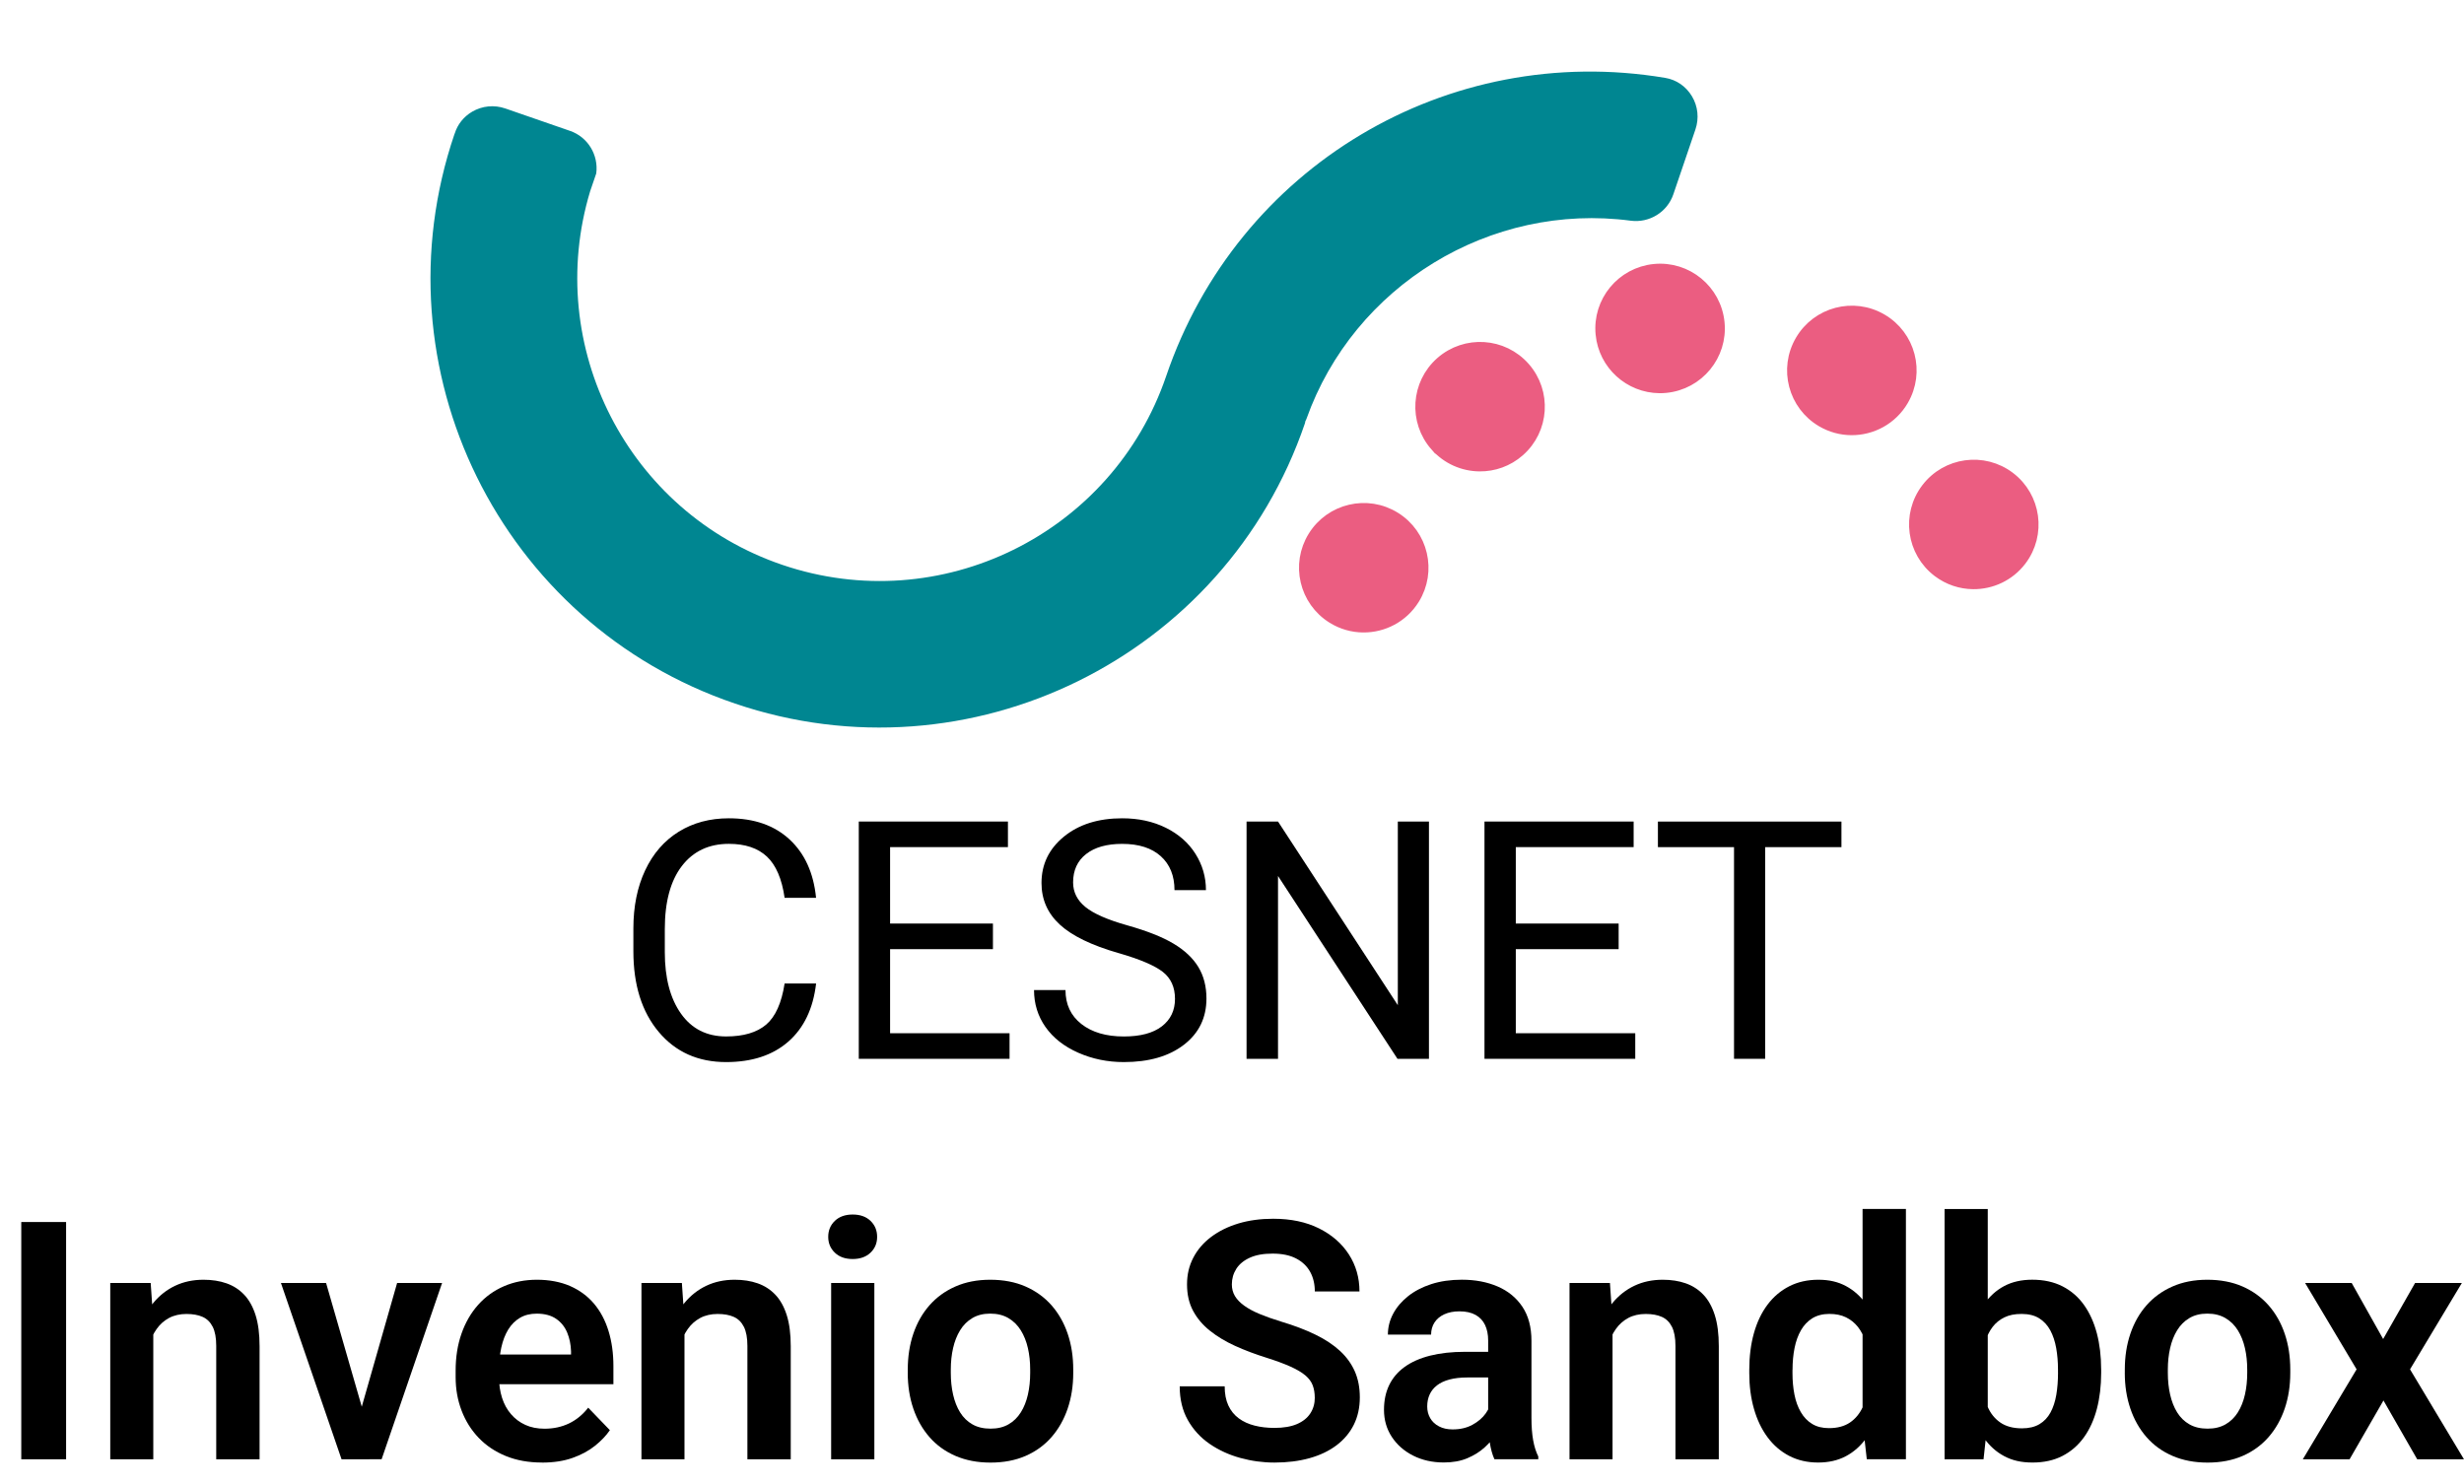
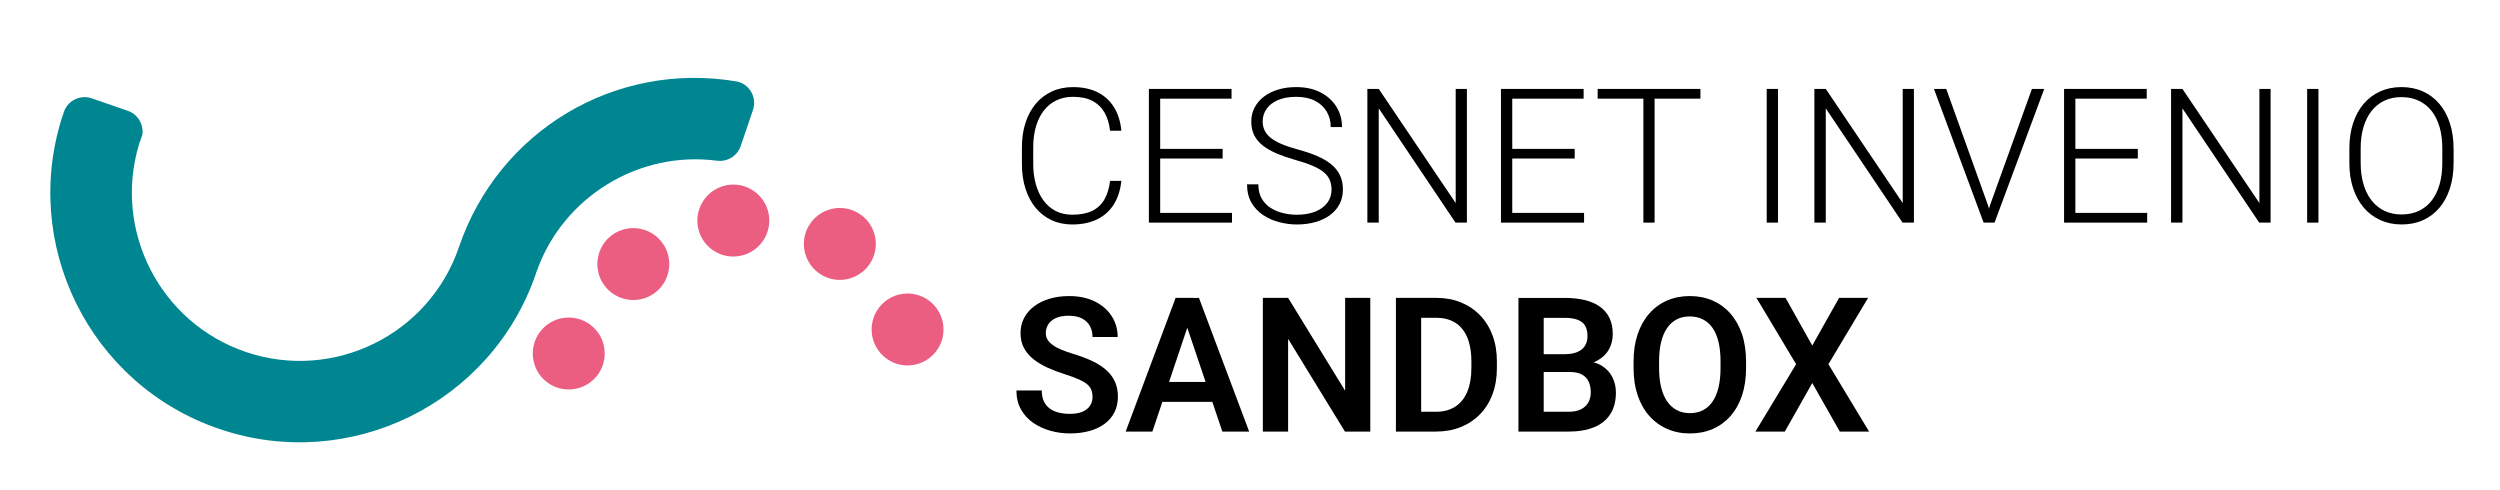
- <svg xmlns="http://www.w3.org/2000/svg" id="Vrstva_1" data-name="Vrstva 1" viewBox="0 0 851.46 512.68">
+ <svg xmlns="http://www.w3.org/2000/svg" id="Vrstva_1" data-name="Vrstva 1" viewBox="0 0 1555.29 304.55">
  <defs>
    <style>
      .cls-1 {
        fill: #eb5d81;
-         stroke: #eb5d81;
-         stroke-miterlimit: 10;
-         stroke-width: 4px;
      }

      .cls-2 {
        fill: #008691;
      }
    </style>
  </defs>
  <g>
-     <path d="M282.01,339.94c-1.01,8.67-4.22,15.37-9.6,20.08-5.39,4.71-12.55,7.07-21.49,7.07-9.69,0-17.45-3.47-23.29-10.42-5.84-6.95-8.76-16.24-8.76-27.88v-7.88c0-7.62,1.36-14.33,4.08-20.11,2.72-5.78,6.58-10.22,11.57-13.32,4.99-3.1,10.78-4.65,17.35-4.65,8.71,0,15.69,2.43,20.95,7.29,5.26,4.86,8.32,11.59,9.18,20.19h-10.87c-.94-6.55-2.98-11.3-6.11-14.24-3.14-2.94-7.52-4.41-13.15-4.41-6.91,0-12.33,2.56-16.25,7.67-3.92,5.11-5.89,12.38-5.89,21.81v7.95c0,8.91,1.86,15.99,5.58,21.25s8.92,7.89,15.6,7.89c6.01,0,10.62-1.36,13.83-4.08,3.21-2.72,5.34-7.46,6.39-14.22h10.87Z" />
-     <path d="M343.12,328.06h-35.54v29.06h41.28v8.84h-52.1v-82.01h51.54v8.84h-40.72v26.42h35.54v8.84Z" />
-     <path d="M386.49,329.41c-9.27-2.67-16.02-5.94-20.25-9.83-4.22-3.89-6.34-8.68-6.34-14.39,0-6.46,2.58-11.8,7.74-16.02,5.16-4.22,11.87-6.34,20.14-6.34,5.63,0,10.65,1.09,15.07,3.27,4.41,2.18,7.83,5.18,10.25,9.01s3.63,8.02,3.63,12.56h-10.87c0-4.97-1.58-8.88-4.73-11.73-3.15-2.84-7.6-4.27-13.35-4.27-5.33,0-9.49,1.18-12.48,3.53-2.99,2.35-4.48,5.61-4.48,9.79,0,3.35,1.42,6.18,4.25,8.49,2.83,2.31,7.66,4.43,14.48,6.35,6.81,1.92,12.15,4.03,16,6.34,3.85,2.31,6.7,5,8.56,8.08,1.86,3.08,2.79,6.7,2.79,10.87,0,6.65-2.59,11.97-7.77,15.97s-12.11,6-20.78,6c-5.63,0-10.89-1.08-15.77-3.24-4.88-2.16-8.65-5.12-11.29-8.87s-3.97-8.02-3.97-12.79h10.87c0,4.96,1.83,8.87,5.49,11.74,3.66,2.87,8.55,4.31,14.67,4.31,5.71,0,10.08-1.16,13.12-3.49s4.56-5.5,4.56-9.52-1.41-7.12-4.22-9.32-7.92-4.37-15.32-6.51Z" />
-     <path d="M493.78,365.96h-10.87l-41.28-63.19v63.19h-10.87v-82.01h10.87l41.4,63.48v-63.48h10.76v82.01Z" />
-     <path d="M559.34,328.06h-35.54v29.06h41.28v8.84h-52.1v-82.01h51.54v8.84h-40.72v26.42h35.54v8.84Z" />
-     <path d="M636.33,292.8h-26.36v73.16h-10.76v-73.16h-26.3v-8.84h63.42v8.84Z" />
-     <path d="M22.84,422.37v82.01H7.35v-82.01h15.49Z" />
-     <path d="M52.97,456.45v47.93h-14.87v-60.94h13.97l.9,13.01ZM50.61,471.71h-4.39c.04-4.43.64-8.45,1.8-12.05,1.16-3.6,2.81-6.7,4.93-9.29,2.12-2.59,4.65-4.58,7.58-5.97,2.93-1.39,6.2-2.08,9.8-2.08,2.93,0,5.58.41,7.94,1.24,2.37.83,4.4,2.14,6.11,3.94,1.71,1.8,3.02,4.16,3.94,7.07.92,2.91,1.38,6.49,1.38,10.73v39.09h-14.98v-39.2c0-2.78-.4-4.97-1.21-6.59-.81-1.61-1.97-2.76-3.49-3.44-1.52-.68-3.39-1.01-5.6-1.01s-4.29.46-6,1.38c-1.71.92-3.14,2.19-4.28,3.8-1.15,1.61-2.02,3.47-2.62,5.58-.6,2.1-.9,4.38-.9,6.82Z" />
-     <path d="M112.68,443.44l14.36,49.79.51,11.15h-9.52l-20.95-60.94h15.6ZM123.04,493.11l14.19-49.68h15.54l-20.9,60.94h-9.46l.62-11.26Z" />
-     <path d="M187.25,505.5c-4.62,0-8.77-.75-12.45-2.25-3.68-1.5-6.81-3.6-9.38-6.28-2.57-2.68-4.54-5.82-5.91-9.41-1.37-3.58-2.06-7.44-2.06-11.57v-2.25c0-4.69.68-8.96,2.03-12.81,1.35-3.85,3.27-7.16,5.75-9.94,2.48-2.78,5.44-4.92,8.9-6.42,3.45-1.5,7.27-2.25,11.43-2.25s8.13.72,11.43,2.17c3.3,1.45,6.06,3.48,8.28,6.11,2.22,2.63,3.89,5.77,5.01,9.43,1.13,3.66,1.69,7.71,1.69,12.14v6.25h-47.76v-10.25h33.12v-1.13c-.08-2.37-.53-4.53-1.35-6.5-.83-1.97-2.1-3.55-3.83-4.73-1.73-1.18-3.96-1.77-6.7-1.77-2.22,0-4.14.48-5.77,1.44s-2.98,2.31-4.06,4.06c-1.07,1.75-1.87,3.82-2.39,6.22-.53,2.4-.79,5.07-.79,8v2.25c0,2.55.35,4.92,1.04,7.1.69,2.18,1.73,4.07,3.1,5.66,1.37,1.6,3.02,2.84,4.96,3.72,1.93.88,4.14,1.32,6.62,1.32,3.12,0,5.94-.61,8.48-1.83,2.53-1.22,4.74-3.03,6.62-5.44l7.49,7.77c-1.28,1.88-2.99,3.68-5.15,5.41-2.16,1.73-4.76,3.13-7.8,4.2s-6.55,1.6-10.53,1.6Z" />
-     <path d="M236.53,456.45v47.93h-14.87v-60.94h13.97l.9,13.01ZM234.16,471.71h-4.39c.04-4.43.64-8.45,1.8-12.05,1.16-3.6,2.81-6.7,4.93-9.29,2.12-2.59,4.65-4.58,7.58-5.97,2.93-1.39,6.2-2.08,9.8-2.08,2.93,0,5.58.41,7.94,1.24,2.37.83,4.4,2.14,6.11,3.94,1.71,1.8,3.02,4.16,3.94,7.07.92,2.91,1.38,6.49,1.38,10.73v39.09h-14.98v-39.2c0-2.78-.4-4.97-1.21-6.59-.81-1.61-1.97-2.76-3.49-3.44-1.52-.68-3.39-1.01-5.6-1.01s-4.29.46-6,1.38c-1.71.92-3.14,2.19-4.28,3.8-1.15,1.61-2.02,3.47-2.62,5.58-.6,2.1-.9,4.38-.9,6.82Z" />
-     <path d="M286.2,427.5c0-2.21.76-4.06,2.28-5.52,1.52-1.46,3.58-2.2,6.17-2.2s4.65.73,6.17,2.2c1.52,1.46,2.28,3.3,2.28,5.52s-.76,4-2.28,5.46c-1.52,1.46-3.58,2.2-6.17,2.2s-4.65-.73-6.17-2.2c-1.52-1.46-2.28-3.29-2.28-5.46ZM302.14,443.44v60.94h-14.93v-60.94h14.93Z" />
-     <path d="M313.69,474.53v-1.18c0-4.47.64-8.59,1.92-12.36,1.28-3.77,3.13-7.05,5.58-9.83,2.44-2.78,5.43-4.95,8.96-6.5,3.53-1.56,7.55-2.34,12.05-2.34s8.65.78,12.19,2.34c3.55,1.56,6.54,3.73,8.98,6.5,2.44,2.78,4.3,6.05,5.58,9.83,1.28,3.77,1.92,7.89,1.92,12.36v1.18c0,4.43-.64,8.53-1.92,12.31-1.28,3.77-3.14,7.06-5.58,9.86-2.44,2.8-5.43,4.97-8.96,6.51-3.53,1.54-7.57,2.31-12.11,2.31s-8.54-.77-12.11-2.31c-3.57-1.54-6.57-3.71-9.01-6.51-2.44-2.8-4.3-6.08-5.58-9.86-1.28-3.77-1.92-7.88-1.92-12.31ZM328.56,473.35v1.18c0,2.67.26,5.16.79,7.49.53,2.33,1.33,4.38,2.42,6.14,1.09,1.77,2.51,3.15,4.25,4.14,1.75,1,3.84,1.49,6.28,1.49s4.47-.5,6.2-1.49c1.73-.99,3.14-2.37,4.25-4.14,1.11-1.76,1.92-3.81,2.45-6.14.53-2.33.79-4.82.79-7.49v-1.18c0-2.63-.26-5.1-.79-7.41-.53-2.31-1.34-4.35-2.45-6.14-1.11-1.78-2.53-3.19-4.28-4.22-1.75-1.03-3.84-1.55-6.28-1.55s-4.47.52-6.2,1.55c-1.73,1.03-3.14,2.44-4.22,4.22-1.09,1.78-1.9,3.83-2.42,6.14-.53,2.31-.79,4.78-.79,7.41Z" />
-     <path d="M454.33,483.09c0-1.58-.23-2.99-.7-4.25-.47-1.26-1.31-2.4-2.53-3.44-1.22-1.03-2.93-2.05-5.12-3.04-2.2-.99-5.02-2.04-8.48-3.13-3.83-1.2-7.4-2.55-10.7-4.05-3.3-1.5-6.21-3.25-8.7-5.24-2.5-1.99-4.44-4.29-5.83-6.9-1.39-2.61-2.08-5.64-2.08-9.1s.72-6.46,2.17-9.24c1.44-2.78,3.5-5.17,6.17-7.18,2.67-2.01,5.81-3.56,9.43-4.65,3.62-1.09,7.63-1.63,12.02-1.63,6.08,0,11.35,1.11,15.8,3.32,4.45,2.22,7.89,5.22,10.34,9.01,2.44,3.79,3.66,8.05,3.66,12.79h-15.43c0-2.55-.54-4.81-1.61-6.76-1.07-1.95-2.68-3.49-4.84-4.62-2.16-1.13-4.87-1.69-8.14-1.69s-5.77.47-7.86,1.41c-2.08.94-3.64,2.22-4.67,3.83-1.03,1.62-1.55,3.42-1.55,5.41,0,1.5.36,2.84,1.07,4.03.71,1.18,1.78,2.29,3.21,3.32,1.43,1.03,3.2,1.99,5.32,2.87,2.12.88,4.59,1.76,7.41,2.62,4.51,1.35,8.46,2.85,11.86,4.51,3.4,1.65,6.23,3.53,8.5,5.63,2.27,2.1,3.98,4.47,5.13,7.1,1.15,2.63,1.72,5.61,1.72,8.96,0,3.53-.7,6.68-2.08,9.46-1.39,2.78-3.38,5.14-5.97,7.1-2.59,1.95-5.7,3.44-9.32,4.45-3.62,1.01-7.67,1.52-12.14,1.52-3.98,0-7.91-.53-11.8-1.6s-7.41-2.68-10.56-4.84c-3.15-2.16-5.67-4.9-7.55-8.22-1.88-3.32-2.82-7.22-2.82-11.69h15.54c0,2.59.42,4.8,1.27,6.62.84,1.82,2.05,3.3,3.6,4.45,1.56,1.15,3.39,1.98,5.49,2.51,2.1.53,4.37.79,6.81.79,3.15,0,5.75-.44,7.8-1.32,2.05-.88,3.59-2.11,4.62-3.69,1.03-1.58,1.55-3.38,1.55-5.41Z" />
-     <path d="M516.34,467.26l.11,8.84h-9.41c-2.33,0-4.37.23-6.14.7-1.77.47-3.21,1.15-4.34,2.03-1.13.88-1.97,1.93-2.53,3.15s-.84,2.6-.84,4.14.35,2.85,1.04,4.05c.69,1.2,1.71,2.15,3.04,2.84,1.33.7,2.9,1.04,4.7,1.04,2.63,0,4.92-.54,6.87-1.61,1.95-1.07,3.47-2.37,4.56-3.91,1.09-1.54,1.67-3,1.75-4.39l4.28,6.42c-.53,1.54-1.31,3.17-2.37,4.9-1.05,1.73-2.4,3.34-4.06,4.84-1.65,1.5-3.64,2.74-5.97,3.72s-5.03,1.46-8.11,1.46c-3.94,0-7.47-.79-10.59-2.37-3.12-1.58-5.58-3.74-7.38-6.48s-2.7-5.86-2.7-9.35c0-3.23.6-6.08,1.8-8.56,1.2-2.48,2.98-4.57,5.35-6.28,2.37-1.71,5.3-3,8.81-3.89,3.51-.88,7.54-1.32,12.08-1.32h10.03ZM514.25,491.42v-28.1c0-2.07-.36-3.85-1.07-5.35-.71-1.5-1.8-2.67-3.27-3.49s-3.32-1.24-5.58-1.24c-1.99,0-3.73.34-5.21,1.01-1.48.68-2.62,1.62-3.41,2.84-.79,1.22-1.18,2.62-1.18,4.2h-14.93c0-2.51.6-4.91,1.8-7.18,1.2-2.27,2.92-4.3,5.15-6.08,2.23-1.78,4.92-3.18,8.05-4.2,3.13-1.01,6.65-1.52,10.56-1.52,4.62,0,8.74.78,12.36,2.34,3.62,1.56,6.48,3.9,8.56,7.01,2.08,3.12,3.13,7.04,3.13,11.77v26.58c0,3.04.2,5.64.59,7.8.39,2.16.99,4.03,1.77,5.6v.96h-15.15c-.71-1.54-1.26-3.5-1.63-5.89-.38-2.38-.56-4.74-.56-7.07Z" />
-     <path d="M557.23,456.45v47.93h-14.87v-60.94h13.97l.9,13.01ZM554.86,471.71h-4.39c.04-4.43.64-8.45,1.8-12.05,1.16-3.6,2.81-6.7,4.93-9.29,2.12-2.59,4.65-4.58,7.58-5.97,2.93-1.39,6.2-2.08,9.8-2.08,2.93,0,5.58.41,7.94,1.24,2.37.83,4.4,2.14,6.11,3.94,1.71,1.8,3.02,4.16,3.94,7.07.92,2.91,1.38,6.49,1.38,10.73v39.09h-14.98v-39.2c0-2.78-.4-4.97-1.21-6.59-.81-1.61-1.97-2.76-3.49-3.44-1.52-.68-3.39-1.01-5.6-1.01s-4.29.46-6,1.38c-1.71.92-3.14,2.19-4.28,3.8-1.15,1.61-2.02,3.47-2.62,5.58-.6,2.1-.9,4.38-.9,6.82Z" />
-     <path d="M604.48,474.64v-1.18c0-4.66.54-8.89,1.61-12.7,1.07-3.81,2.64-7.09,4.7-9.83,2.06-2.74,4.57-4.86,7.52-6.36,2.95-1.5,6.3-2.25,10.05-2.25s6.82.73,9.55,2.2c2.72,1.46,5.05,3.55,6.98,6.25,1.93,2.7,3.48,5.91,4.65,9.6,1.16,3.7,2.01,7.76,2.53,12.19v3.21c-.53,4.32-1.37,8.28-2.53,11.88-1.16,3.6-2.71,6.75-4.65,9.43-1.93,2.69-4.27,4.76-7.01,6.22-2.74,1.46-5.95,2.2-9.63,2.2s-7.05-.77-10-2.31c-2.95-1.54-5.44-3.7-7.49-6.48-2.05-2.78-3.6-6.04-4.67-9.8-1.07-3.75-1.61-7.85-1.61-12.28ZM619.41,473.46v1.18c0,2.63.23,5.09.68,7.38.45,2.29,1.18,4.31,2.2,6.05,1.01,1.75,2.32,3.11,3.91,4.08,1.6.98,3.54,1.46,5.83,1.46,2.93,0,5.34-.65,7.24-1.94,1.9-1.29,3.37-3.08,4.42-5.35,1.05-2.27,1.73-4.83,2.03-7.69v-8.84c-.15-2.25-.53-4.34-1.15-6.25s-1.48-3.57-2.59-4.96c-1.11-1.39-2.47-2.48-4.08-3.27-1.61-.79-3.53-1.18-5.75-1.18s-4.24.5-5.86,1.49c-1.61,1-2.93,2.38-3.94,4.14-1.01,1.77-1.76,3.81-2.22,6.14-.47,2.33-.7,4.84-.7,7.55ZM643.63,491.42v-73.56h14.98v86.51h-13.52l-1.46-12.95Z" />
-     <path d="M671.96,417.87h14.93v73.05l-1.46,13.46h-13.46v-86.51ZM726.08,473.29v1.18c0,4.54-.5,8.71-1.49,12.5-1,3.79-2.49,7.07-4.48,9.83-1.99,2.76-4.46,4.9-7.41,6.42-2.95,1.52-6.39,2.28-10.34,2.28s-7.01-.73-9.77-2.2c-2.76-1.46-5.08-3.54-6.96-6.22-1.88-2.68-3.38-5.86-4.51-9.52s-1.97-7.67-2.53-12.02v-3.21c.56-4.39,1.41-8.41,2.53-12.05,1.13-3.64,2.63-6.81,4.51-9.52,1.88-2.7,4.19-4.79,6.93-6.25,2.74-1.46,5.97-2.2,9.69-2.2,3.98,0,7.46.76,10.45,2.28,2.98,1.52,5.46,3.66,7.43,6.42,1.97,2.76,3.45,6.03,4.45,9.8.99,3.77,1.49,7.93,1.49,12.48ZM711.16,474.47v-1.18c0-2.59-.21-5.04-.62-7.35-.41-2.31-1.09-4.35-2.03-6.11-.94-1.76-2.22-3.15-3.83-4.17-1.61-1.01-3.64-1.52-6.08-1.52s-4.31.39-5.94,1.18c-1.63.79-2.99,1.88-4.06,3.27-1.07,1.39-1.9,3.02-2.48,4.9-.58,1.88-.97,3.91-1.15,6.08v8.79c.26,2.89.88,5.49,1.86,7.8.98,2.31,2.43,4.14,4.37,5.49,1.93,1.35,4.44,2.03,7.52,2.03,2.4,0,4.41-.48,6.03-1.44,1.61-.96,2.89-2.31,3.83-4.05.94-1.75,1.6-3.78,2-6.11.39-2.33.59-4.86.59-7.6Z" />
-     <path d="M734.25,474.53v-1.18c0-4.47.64-8.59,1.92-12.36,1.28-3.77,3.13-7.05,5.58-9.83,2.44-2.78,5.43-4.95,8.96-6.5,3.53-1.56,7.55-2.34,12.05-2.34s8.65.78,12.19,2.34c3.55,1.56,6.54,3.73,8.98,6.5,2.44,2.78,4.3,6.05,5.58,9.83,1.28,3.77,1.92,7.89,1.92,12.36v1.18c0,4.43-.64,8.53-1.92,12.31-1.28,3.77-3.14,7.06-5.58,9.86-2.44,2.8-5.43,4.97-8.96,6.51-3.53,1.54-7.57,2.31-12.11,2.31s-8.54-.77-12.11-2.31c-3.57-1.54-6.57-3.71-9.01-6.51-2.44-2.8-4.3-6.08-5.58-9.86-1.28-3.77-1.92-7.88-1.92-12.31ZM749.12,473.35v1.18c0,2.67.26,5.16.79,7.49.53,2.33,1.33,4.38,2.42,6.14,1.09,1.77,2.51,3.15,4.25,4.14,1.75,1,3.84,1.49,6.28,1.49s4.47-.5,6.2-1.49c1.73-.99,3.14-2.37,4.25-4.14,1.11-1.76,1.92-3.81,2.45-6.14.53-2.33.79-4.82.79-7.49v-1.18c0-2.63-.26-5.1-.79-7.41-.53-2.31-1.34-4.35-2.45-6.14-1.11-1.78-2.53-3.19-4.28-4.22-1.75-1.03-3.84-1.55-6.28-1.55s-4.47.52-6.2,1.55c-1.73,1.03-3.14,2.44-4.22,4.22-1.09,1.78-1.9,3.83-2.42,6.14-.53,2.31-.79,4.78-.79,7.41Z" />
-     <path d="M812.65,443.44l10.87,19.37,11.04-19.37h16.16l-17.91,29.85,18.64,31.09h-16.16l-11.66-20.33-11.71,20.33h-16.16l18.59-31.09-17.8-29.85h16.11Z" />
+     <path class="cls-2" d="M468.42,68.46c1.31-3.86.87-8.02-1.19-11.46-2.06-3.44-5.38-5.74-9.27-6.38-75.24-12.6-147.79,30.7-172.41,103.03-18.59,54.62-78.05,83.88-132.67,65.29-53.37-18.16-82.59-75.52-66.39-129.16l2.1-6.13c.84-6.37-2.9-12.57-9.02-14.69l-22.4-7.76c-3.85-1.33-8.01-.91-11.47,1.12-2.93,1.73-5.04,4.39-6.01,7.53-.02.07-.06.12-.09.19-27.57,81.01,15.83,169.34,96.96,196.85,81.01,27.57,169.37-15.92,196.94-96.93l.12-.64.36-.76c16.4-46.17,63.58-75.01,112.16-68.56,6.38.8,12.55-2.97,14.64-9.1l7.64-22.44Z" />
+     <g>
+       <path class="cls-1" d="M379.22,147.47c-9.26,8.15-10.17,22.31-2.03,31.58h0c4.2,4.77,10.24,7.54,16.59,7.6.07,0,.14,0,.22,0,5.44,0,10.67-1.97,14.76-5.57,4.49-3.95,7.17-9.4,7.56-15.37.38-5.96-1.58-11.72-5.52-16.21-8.14-9.27-22.31-10.18-31.58-2.03Z" />
+       <path class="cls-1" d="M365.62,200.93c-5.07-3.16-11.07-4.15-16.89-2.79-5.82,1.36-10.76,4.9-13.91,9.98-3.16,5.08-4.15,11.08-2.79,16.9,1.36,5.82,4.9,10.76,9.98,13.91,3.48,2.17,7.48,3.33,11.57,3.37.08,0,.15,0,.23,0,7.8,0,14.89-3.94,19.01-10.57,3.16-5.07,4.15-11.07,2.79-16.9s-4.9-10.76-9.98-13.91Z" />
+       <path class="cls-1" d="M454.03,114.95c-12.28,1.2-21.29,12.17-20.09,24.44,1.11,11.4,10.58,20.09,22.03,20.2.08,0,.15,0,.23,0,.74,0,1.48-.04,2.19-.11,12.28-1.2,21.29-12.17,20.09-24.45-1.2-12.28-12.17-21.29-24.44-20.09Z" />
+       <path class="cls-1" d="M578.14,187.15c-4.76-3.61-10.64-5.15-16.56-4.34-5.92.81-11.17,3.88-14.78,8.64-7.46,9.83-5.54,23.89,4.29,31.35h0c3.86,2.93,8.46,4.5,13.29,4.55.07,0,.14,0,.21,0,6.97,0,13.63-3.3,17.84-8.84,7.46-9.82,5.53-23.89-4.3-31.35Z" />
+       <path class="cls-1" d="M544.11,146.06c-1.52-5.78-5.2-10.62-10.36-13.63-10.65-6.22-24.38-2.61-30.6,8.04-6.22,10.66-2.61,24.38,8.04,30.6h0c3.36,1.96,7.18,3.02,11.05,3.05.07,0,.14,0,.22,0,7.94,0,15.33-4.24,19.34-11.1,3.01-5.16,3.84-11.18,2.32-16.96Z" />
+     </g>
  </g>
  <g>
-     <path class="cls-2" d="M585.87,44.75c1.31-3.86.87-8.02-1.19-11.46-2.06-3.44-5.38-5.74-9.27-6.38-75.24-12.6-147.79,30.7-172.41,103.03-18.59,54.62-78.05,83.88-132.67,65.29-53.37-18.16-82.59-75.52-66.39-129.16l2.1-6.13c.84-6.37-2.9-12.57-9.02-14.69l-22.4-7.76c-3.85-1.33-8.01-.91-11.47,1.12-2.93,1.73-5.04,4.39-6.01,7.53-.02.07-.06.12-.09.19-27.57,81.01,15.83,169.34,96.96,196.85,81.01,27.57,169.37-15.92,196.94-96.93l.12-.64.36-.76c16.4-46.17,63.58-75.01,112.16-68.56,6.38.8,12.55-2.97,14.64-9.1l7.64-22.44Z" />
-     <path class="cls-1" d="M460.51,213.53c-9.56-5.94-12.49-18.5-6.55-28.05h0c5.94-9.56,18.5-12.49,28.05-6.55h0c9.56,5.93,12.49,18.5,6.55,28.05h0c-3.9,6.27-10.64,9.69-17.52,9.62h0c-3.6-.03-7.25-1.03-10.53-3.07ZM669.75,197.5c-8.96-6.81-10.71-19.58-3.9-28.55h0c6.8-8.96,19.58-10.71,28.54-3.91h0c8.96,6.81,10.71,19.59,3.91,28.55h0c-4.05,5.33-10.22,8.11-16.45,8.05h0c-4.23-.04-8.47-1.39-12.1-4.14ZM496.15,154.02c-7.43-8.45-6.6-21.32,1.85-28.76h0c8.45-7.43,21.33-6.6,28.76,1.85h0c7.43,8.45,6.6,21.32-1.85,28.75h0c-3.92,3.45-8.79,5.12-13.64,5.07h0c-5.59-.05-11.13-2.4-15.11-6.92ZM629.65,145.63c-9.72-5.67-13-18.15-7.32-27.87h0c5.67-9.72,18.15-13,27.87-7.32h0c9.72,5.67,13,18.15,7.32,27.86h0c-3.82,6.55-10.74,10.18-17.81,10.11h0c-3.43-.03-6.89-.93-10.06-2.78ZM553.38,115.5c-1.1-11.2,7.1-21.16,18.3-22.26h0c11.2-1.1,21.16,7.1,22.26,18.3h0c1.1,11.2-7.1,21.16-18.3,22.26h0c-.74.07-1.47.11-2.2.1h0c-10.27-.1-19.04-7.94-20.06-18.39Z" />
+     <path d="M690.58,112.51h7.03c-.57,5.64-2.11,10.47-4.6,14.51s-5.92,7.15-10.28,9.34-9.59,3.29-15.68,3.29c-4.72,0-9.01-.9-12.85-2.69-3.85-1.79-7.14-4.34-9.88-7.65-2.74-3.31-4.86-7.27-6.34-11.88s-2.23-9.71-2.23-15.31v-10.4c0-5.64.74-10.75,2.23-15.34,1.49-4.59,3.62-8.54,6.4-11.85,2.78-3.31,6.12-5.86,10.03-7.65s8.27-2.69,13.11-2.69c5.94,0,11.05,1.08,15.34,3.23,4.29,2.15,7.67,5.25,10.17,9.28s4.03,8.91,4.6,14.62h-7.03c-.53-4.49-1.71-8.3-3.54-11.43s-4.34-5.51-7.54-7.17c-3.2-1.66-7.2-2.49-12-2.49-3.85,0-7.3.74-10.37,2.23-3.07,1.49-5.67,3.61-7.8,6.37-2.13,2.76-3.76,6.07-4.88,9.91-1.12,3.85-1.68,8.13-1.68,12.85v10.51c0,4.53.54,8.72,1.63,12.57,1.08,3.85,2.66,7.18,4.71,10,2.06,2.82,4.59,5.01,7.6,6.57,3.01,1.56,6.46,2.34,10.34,2.34,4.91,0,9.01-.78,12.28-2.34,3.27-1.56,5.83-3.91,7.66-7.05,1.83-3.14,3.03-7.04,3.6-11.68Z" />
+     <path d="M721.77,55.32v83.18h-7.03V55.32h7.03ZM766.16,55.32v6.06h-46.5v-6.06h46.5ZM760.62,92.62v6h-40.96v-6h40.96ZM766.44,132.44v6.06h-46.79v-6.06h46.79Z" />
+     <path d="M828.37,117.99c0-2.29-.38-4.31-1.14-6.08-.76-1.77-2.01-3.37-3.74-4.8-1.73-1.43-4.06-2.76-6.97-4-2.91-1.24-6.54-2.46-10.88-3.68-4.15-1.18-7.9-2.48-11.25-3.88-3.35-1.41-6.22-3.03-8.6-4.86-2.38-1.83-4.2-3.97-5.46-6.43-1.26-2.46-1.89-5.32-1.89-8.6s.69-6.11,2.06-8.74c1.37-2.63,3.3-4.89,5.8-6.8,2.49-1.9,5.45-3.37,8.86-4.4,3.41-1.03,7.15-1.54,11.23-1.54,5.83,0,10.87,1.11,15.14,3.31,4.27,2.21,7.56,5.19,9.88,8.94,2.32,3.75,3.48,7.95,3.48,12.6h-7.03c0-3.62-.85-6.85-2.54-9.68-1.7-2.84-4.13-5.07-7.31-6.68-3.18-1.62-7.06-2.43-11.63-2.43s-8.41.7-11.51,2.08c-3.1,1.39-5.44,3.24-7,5.54-1.56,2.3-2.34,4.87-2.34,7.68,0,1.98.38,3.8,1.14,5.46.76,1.66,2,3.2,3.71,4.63,1.71,1.43,4.01,2.75,6.88,3.97,2.88,1.22,6.41,2.4,10.6,3.54,4.42,1.18,8.33,2.51,11.74,4,3.41,1.49,6.29,3.2,8.65,5.14s4.15,4.19,5.37,6.74c1.22,2.55,1.83,5.5,1.83,8.86s-.71,6.43-2.11,9.11c-1.41,2.69-3.4,4.97-5.97,6.86-2.57,1.89-5.6,3.32-9.08,4.31-3.48.99-7.3,1.49-11.45,1.49-3.7,0-7.37-.48-11.03-1.43-3.66-.95-7-2.44-10.03-4.46-3.03-2.02-5.45-4.6-7.26-7.74-1.81-3.14-2.71-6.92-2.71-11.34h7.03c0,3.5.7,6.46,2.11,8.88,1.41,2.42,3.29,4.36,5.63,5.83,2.34,1.47,4.93,2.53,7.77,3.2,2.84.67,5.66,1,8.48,1,4.38,0,8.18-.65,11.4-1.94,3.22-1.29,5.71-3.11,7.48-5.46,1.77-2.34,2.66-5.07,2.66-8.2Z" />
+     <path d="M912.58,55.32v83.18h-7.08l-47.76-71.07v71.07h-7.08V55.32h7.08l47.87,71.01V55.32h6.97Z" />
+     <path d="M940.8,55.32v83.18h-7.03V55.32h7.03ZM985.19,55.32v6.06h-46.5v-6.06h46.5ZM979.65,92.62v6h-40.96v-6h40.96ZM985.48,132.44v6.06h-46.79v-6.06h46.79Z" />
+     <path d="M1057.86,55.32v6.06h-63.93v-6.06h63.93ZM1029.35,55.32v83.18h-6.97V55.32h6.97Z" />
+     <path d="M1106.13,55.32v83.18h-7.03V55.32h7.03Z" />
+     <path d="M1190.68,55.32v83.18h-7.08l-47.76-71.07v71.07h-7.08V55.32h7.08l47.87,71.01V55.32h6.97Z" />
+     <path d="M1210.79,55.32l26.11,72.78,2.86,10.4h-5.71l-30.91-83.18h7.66ZM1237.87,128.1l26.22-72.78h7.66l-30.91,83.18h-5.71l2.74-10.4Z" />
+     <path d="M1291.12,55.32v83.18h-7.03V55.32h7.03ZM1335.51,55.32v6.06h-46.5v-6.06h46.5ZM1329.96,92.62v6h-40.96v-6h40.96ZM1335.79,132.44v6.06h-46.79v-6.06h46.79Z" />
+     <path d="M1412.57,55.32v83.18h-7.08l-47.76-71.07v71.07h-7.08V55.32h7.08l47.88,71.01V55.32h6.97Z" />
+     <path d="M1442.34,55.32v83.18h-7.03V55.32h7.03Z" />
+     <path d="M1526.43,92.45v8.85c0,5.83-.76,11.1-2.29,15.83-1.52,4.72-3.69,8.76-6.51,12.11-2.82,3.35-6.22,5.92-10.2,7.71-3.98,1.79-8.43,2.69-13.34,2.69s-9.25-.9-13.23-2.69c-3.98-1.79-7.41-4.36-10.28-7.71-2.88-3.35-5.09-7.39-6.66-12.11-1.56-4.72-2.34-10-2.34-15.83v-8.85c0-5.83.77-11.09,2.31-15.8,1.54-4.7,3.74-8.73,6.6-12.08,2.86-3.35,6.27-5.92,10.25-7.71,3.98-1.79,8.39-2.69,13.22-2.69s9.36.9,13.34,2.69c3.98,1.79,7.4,4.36,10.25,7.71,2.86,3.35,5.05,7.38,6.57,12.08,1.52,4.7,2.29,9.97,2.29,15.8ZM1519.4,101.31v-8.97c0-4.91-.56-9.33-1.69-13.25-1.12-3.92-2.78-7.27-4.97-10.05-2.19-2.78-4.87-4.91-8.03-6.4s-6.74-2.23-10.74-2.23-7.5.74-10.62,2.23c-3.12,1.49-5.78,3.62-7.97,6.4-2.19,2.78-3.87,6.13-5.03,10.05-1.16,3.92-1.74,8.34-1.74,13.25v8.97c0,4.95.59,9.41,1.77,13.37,1.18,3.96,2.88,7.33,5.08,10.11,2.21,2.78,4.88,4.91,8,6.4s6.67,2.23,10.63,2.23,7.62-.74,10.74-2.23c3.12-1.49,5.77-3.62,7.94-6.4,2.17-2.78,3.82-6.15,4.94-10.11,1.12-3.96,1.69-8.42,1.69-13.37Z" />
+     <g>
+       <path d="M679.67,246.9c0-1.6-.24-3.04-.71-4.31-.48-1.28-1.33-2.44-2.57-3.48-1.24-1.05-2.97-2.08-5.2-3.08-2.23-1.01-5.09-2.07-8.6-3.17-3.88-1.22-7.5-2.59-10.85-4.11-3.35-1.52-6.29-3.29-8.83-5.31-2.53-2.02-4.5-4.35-5.91-7-1.41-2.65-2.11-5.72-2.11-9.23s.73-6.55,2.2-9.37c1.47-2.82,3.55-5.25,6.26-7.28,2.7-2.04,5.89-3.61,9.57-4.71,3.68-1.1,7.74-1.66,12.2-1.66,6.17,0,11.51,1.12,16.02,3.37,4.51,2.25,8.01,5.29,10.48,9.14s3.71,8.17,3.71,12.97h-15.65c0-2.59-.54-4.88-1.63-6.86-1.08-1.98-2.72-3.54-4.91-4.68s-4.94-1.71-8.25-1.71-5.86.48-7.97,1.43c-2.11.95-3.69,2.25-4.74,3.88-1.05,1.64-1.57,3.47-1.57,5.48,0,1.52.36,2.88,1.09,4.08.72,1.2,1.81,2.32,3.26,3.37,1.45,1.05,3.25,2.02,5.4,2.91,2.15.9,4.66,1.78,7.51,2.66,4.57,1.37,8.58,2.89,12.03,4.57s6.32,3.58,8.63,5.71c2.3,2.13,4.04,4.53,5.2,7.2,1.16,2.67,1.74,5.69,1.74,9.08,0,3.58-.71,6.78-2.11,9.6-1.41,2.82-3.43,5.22-6.06,7.2-2.63,1.98-5.78,3.49-9.46,4.51-3.68,1.03-7.78,1.54-12.31,1.54-4.04,0-8.03-.54-11.97-1.63-3.94-1.09-7.51-2.72-10.71-4.91-3.2-2.19-5.75-4.97-7.66-8.34-1.9-3.37-2.86-7.32-2.86-11.85h15.77c0,2.63.43,4.87,1.29,6.71.86,1.85,2.08,3.35,3.66,4.51,1.58,1.16,3.44,2.01,5.57,2.54,2.13.53,4.44.8,6.91.8,3.2,0,5.84-.45,7.91-1.34,2.08-.89,3.64-2.14,4.68-3.74,1.05-1.6,1.57-3.43,1.57-5.48Z" />
+       <path d="M740.62,197.94l-23.71,70.55h-16.62l31.08-83.18h10.63l-1.37,12.62ZM759.36,237.59v12.4h-44.62v-12.4h44.62ZM760.45,268.5l-23.82-70.55-1.43-12.62h10.68l31.25,83.18h-16.68Z" />
+       <path d="M852.48,185.32v83.18h-15.77l-35.36-57.7v57.7h-15.71v-83.18h15.71l35.48,57.76v-57.76h15.65Z" />
+       <path d="M884.13,185.32v83.18h-15.71v-83.18h15.71ZM893.27,268.5h-17.94l.11-12.34h17.82c4.84,0,8.89-1.08,12.17-3.23,3.27-2.15,5.75-5.26,7.43-9.31,1.67-4.06,2.51-8.92,2.51-14.6v-4.28c0-4.38-.48-8.25-1.43-11.6s-2.35-6.17-4.2-8.46-4.12-4.02-6.83-5.2c-2.71-1.18-5.81-1.77-9.31-1.77h-18.62v-12.4h18.62c5.56,0,10.63.93,15.22,2.8,4.59,1.87,8.57,4.54,11.94,8.03,3.37,3.48,5.96,7.65,7.77,12.48,1.81,4.84,2.71,10.25,2.71,16.22v4.17c0,5.94-.91,11.34-2.71,16.2-1.81,4.86-4.4,9.02-7.77,12.48-3.37,3.47-7.38,6.13-12.03,8-4.65,1.87-9.81,2.8-15.48,2.8Z" />
+       <path d="M976.51,231.42h-21.25l-.11-11.08h18.22c3.12,0,5.73-.44,7.83-1.31,2.09-.88,3.68-2.15,4.77-3.83,1.09-1.68,1.63-3.71,1.63-6.11,0-2.67-.51-4.84-1.51-6.51-1.01-1.68-2.58-2.9-4.71-3.68-2.13-.78-4.84-1.17-8.11-1.17h-12.91v70.78h-15.71v-83.18h28.62c4.72,0,8.94.45,12.65,1.34,3.71.9,6.86,2.28,9.46,4.14,2.59,1.87,4.56,4.21,5.91,7.03s2.03,6.17,2.03,10.05c0,3.43-.79,6.58-2.37,9.45-1.58,2.88-4,5.21-7.25,7-3.26,1.79-7.38,2.82-12.37,3.08l-4.8,4ZM975.82,268.5h-25.19l6.57-12.34h18.62c3.12,0,5.7-.51,7.74-1.54,2.04-1.03,3.56-2.45,4.57-4.26,1.01-1.81,1.51-3.89,1.51-6.26,0-2.59-.45-4.84-1.34-6.74-.9-1.9-2.3-3.37-4.23-4.4-1.92-1.03-4.45-1.54-7.57-1.54h-16.34l.11-11.08h20.79l3.6,4.29c4.8.04,8.71.99,11.74,2.86,3.03,1.87,5.26,4.27,6.71,7.2,1.45,2.93,2.17,6.09,2.17,9.48,0,5.33-1.15,9.81-3.46,13.42-2.3,3.62-5.66,6.34-10.05,8.17-4.4,1.83-9.72,2.74-15.97,2.74Z" />
+       <path d="M1086.25,224.8v4.28c0,6.28-.84,11.93-2.51,16.94-1.68,5.01-4.06,9.26-7.14,12.77-3.08,3.5-6.76,6.19-11.03,8.06-4.27,1.87-9.01,2.8-14.22,2.8s-9.86-.93-14.14-2.8c-4.29-1.87-7.99-4.55-11.11-8.06-3.12-3.5-5.54-7.76-7.26-12.77-1.71-5.01-2.57-10.65-2.57-16.94v-4.28c0-6.32.86-11.98,2.57-16.97,1.71-4.99,4.11-9.25,7.2-12.77,3.08-3.52,6.77-6.22,11.05-8.08,4.28-1.87,9-2.8,14.14-2.8s9.96.93,14.22,2.8c4.27,1.87,7.95,4.56,11.05,8.08,3.1,3.52,5.5,7.78,7.2,12.77,1.69,4.99,2.54,10.65,2.54,16.97ZM1070.37,229.08v-4.4c0-4.53-.42-8.52-1.26-11.97-.84-3.45-2.08-6.35-3.71-8.71-1.64-2.36-3.66-4.14-6.06-5.34-2.4-1.2-5.1-1.8-8.11-1.8s-5.74.6-8.08,1.8c-2.34,1.2-4.33,2.98-5.97,5.34-1.64,2.36-2.89,5.27-3.74,8.71-.86,3.45-1.29,7.44-1.29,11.97v4.4c0,4.49.43,8.47,1.29,11.94.86,3.47,2.11,6.39,3.77,8.77,1.66,2.38,3.67,4.18,6.03,5.4,2.36,1.22,5.06,1.83,8.11,1.83s5.75-.61,8.11-1.83c2.36-1.22,4.35-3.02,5.97-5.4,1.62-2.38,2.85-5.3,3.68-8.77s1.26-7.45,1.26-11.94Z" />
+       <path d="M1110.82,185.32l16.62,29.65,16.68-29.65h18.05l-24.68,41.25,25.31,41.93h-18.22l-17.14-30.22-17.08,30.22h-18.28l25.31-41.93-24.68-41.25h18.11Z" />
+     </g>
  </g>
</svg>
